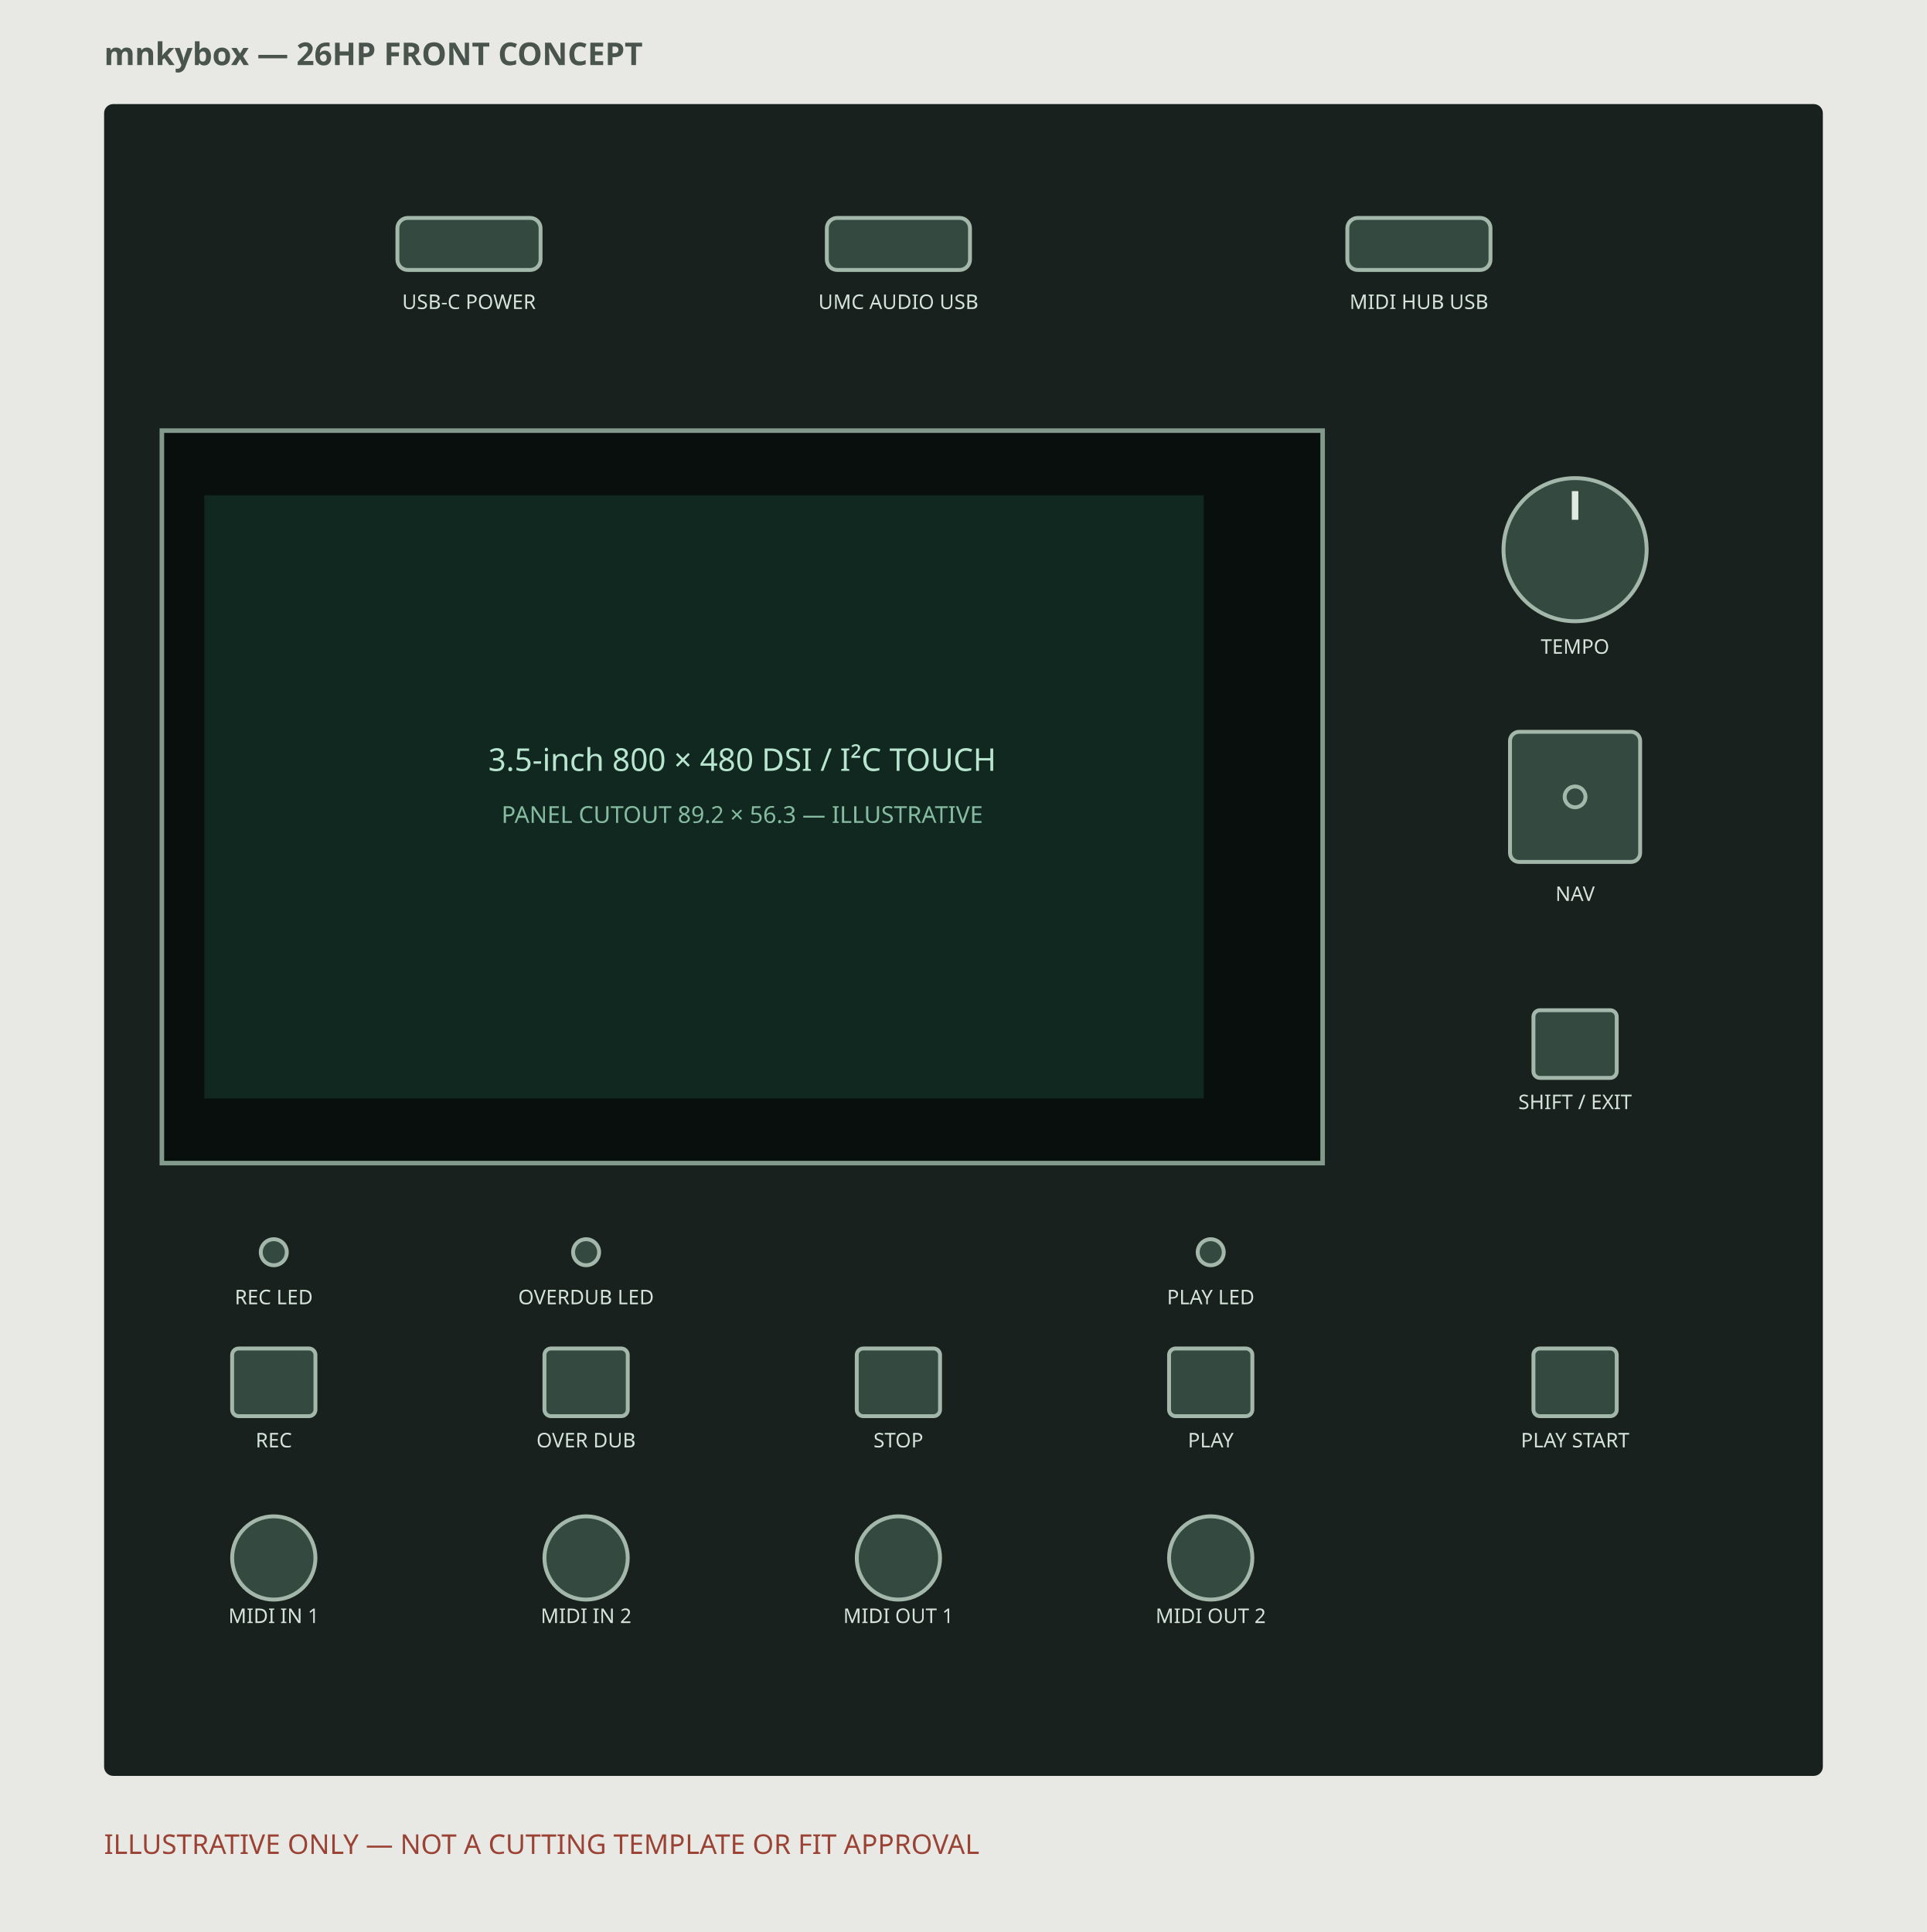
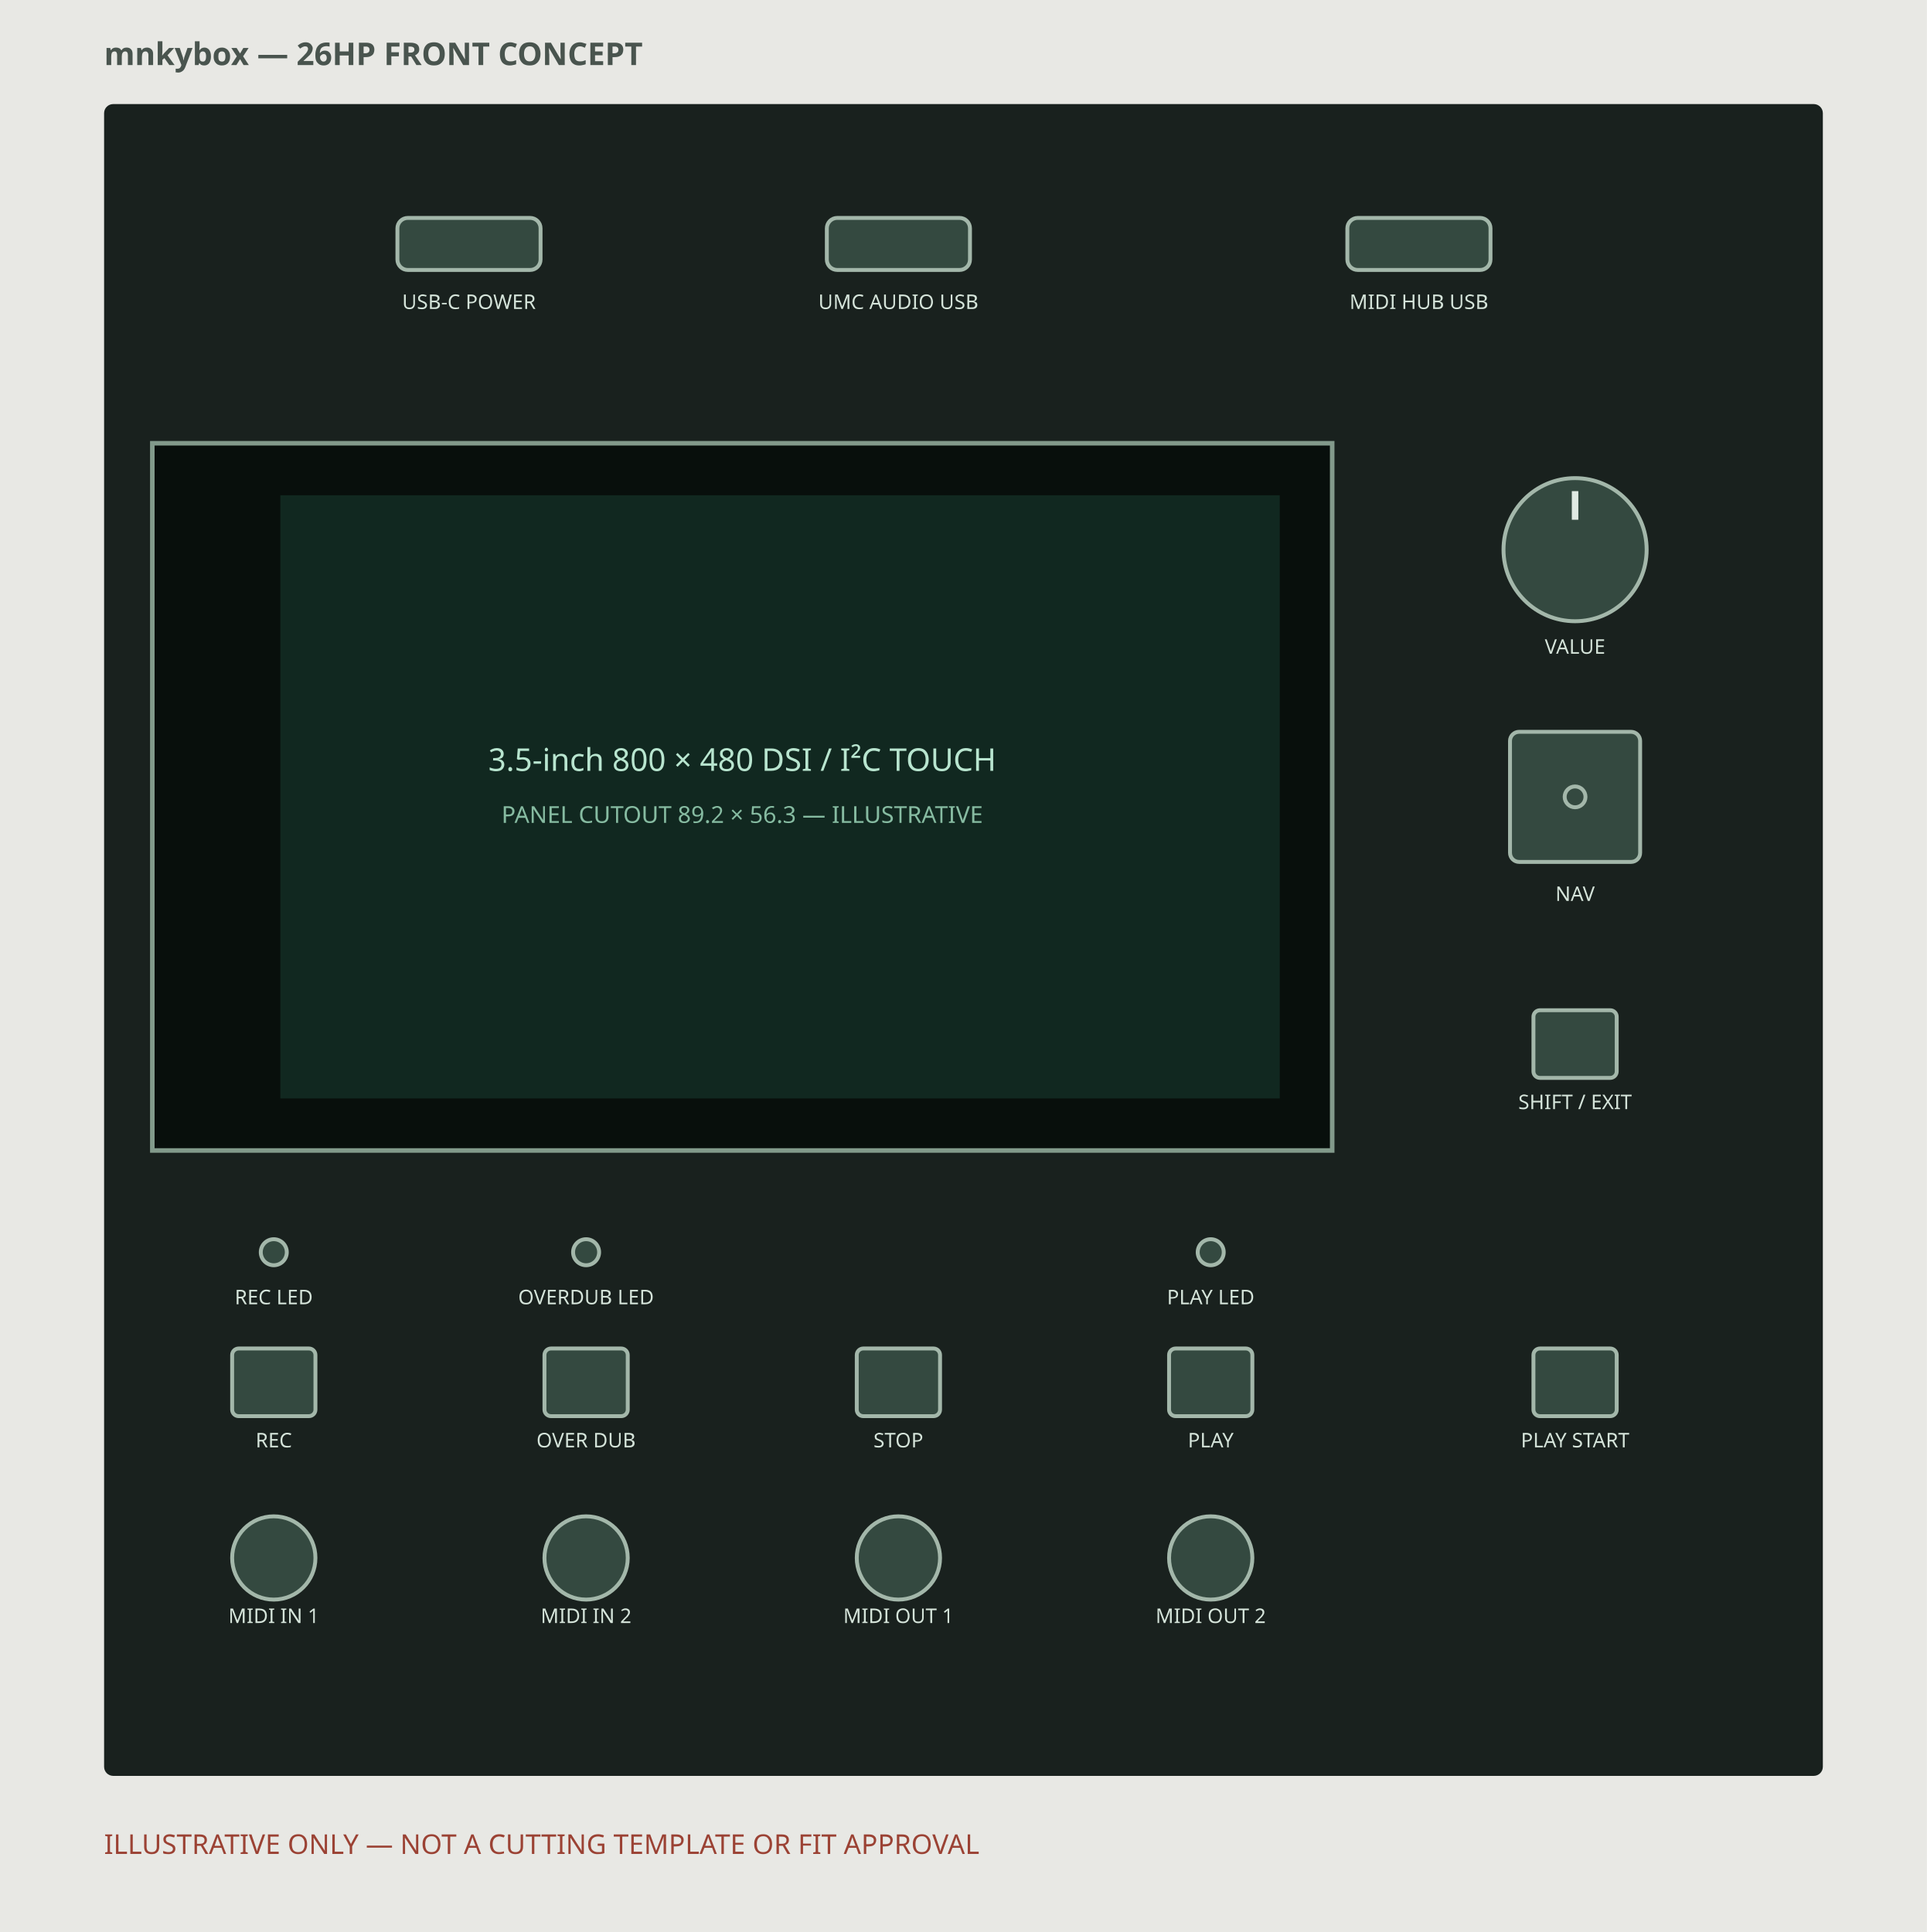
<svg xmlns="http://www.w3.org/2000/svg" viewBox="0 0 148.08 148.5">
  <rect width="100%" height="100%" fill="#e8e8e4" />
  <text x="8" y="5" font-family="sans-serif" font-size="2.4" font-weight="bold" fill="#49544e">mnkybox — 26HP FRONT CONCEPT</text>
  <g transform="translate(8 8)" font-family="sans-serif">
    <rect width="132.08" height="128.5" rx="0.7" fill="#19211e" />
-     <rect x="4.44" y="25.1" width="89.2" height="56.3" fill="#080f0c" stroke="#829a8b" stroke-width="0.35" />
-     <rect x="7.705" y="30.07" width="76.8" height="46.36" fill="#112820" />
+     <rect x="3.705" y="26.07" width="90.67" height="54.36" fill="#080f0c" stroke="#829a8b" stroke-width="0.35" />
+     <rect x="13.545" y="30.07" width="76.8" height="46.36" fill="#112820" />
    <text x="49.04" y="51.25" text-anchor="middle" fill="#b8e5cf" font-size="2.4">3.5-inch 800 × 480 DSI / I²C TOUCH</text>
    <text x="49.04" y="55.25" text-anchor="middle" fill="#86bba1" font-size="1.8">PANEL CUTOUT 89.2 × 56.3 — ILLUSTRATIVE</text>
    <g fill="#344940" stroke="#a3b7aa" stroke-width="0.3">
      <rect x="22.54" y="8.75" width="11" height="4" rx="0.8" />
    </g>
    <text x="28.04" y="15.75" text-anchor="middle" font-size="1.55" fill="#d5e4da">USB-C POWER</text>
    <g fill="#344940" stroke="#a3b7aa" stroke-width="0.3">
      <rect x="55.54" y="8.75" width="11" height="4" rx="0.8" />
    </g>
    <text x="61.04" y="15.75" text-anchor="middle" font-size="1.55" fill="#d5e4da">UMC AUDIO USB</text>
    <g fill="#344940" stroke="#a3b7aa" stroke-width="0.3">
      <rect x="95.54" y="8.75" width="11" height="4" rx="0.8" />
    </g>
    <text x="101.04" y="15.75" text-anchor="middle" font-size="1.55" fill="#d5e4da">MIDI HUB USB</text>
    <g fill="#344940" stroke="#a3b7aa" stroke-width="0.3">
      <circle cx="113.04" cy="34.25" r="5.5" />
      <path d="M 113.04 29.75 v 2.2" fill="none" stroke="#e0eae3" stroke-width="0.5" />
    </g>
-     <text x="113.04" y="42.25" text-anchor="middle" font-size="1.55" fill="#d5e4da">TEMPO</text>
+     <text x="113.04" y="42.25" text-anchor="middle" font-size="1.55" fill="#d5e4da">VALUE</text>
    <g fill="#344940" stroke="#a3b7aa" stroke-width="0.3">
      <rect x="108.04" y="48.25" width="10" height="10" rx="0.7" />
      <circle cx="113.04" cy="53.25" r="0.8" />
    </g>
    <text x="113.04" y="61.25" text-anchor="middle" font-size="1.55" fill="#d5e4da">NAV</text>
    <g fill="#344940" stroke="#a3b7aa" stroke-width="0.3">
      <rect x="109.84" y="69.65" width="6.4" height="5.2" rx="0.5" />
    </g>
    <text x="113.04" y="77.25" text-anchor="middle" font-size="1.55" fill="#d5e4da">SHIFT / EXIT</text>
    <g fill="#344940" stroke="#a3b7aa" stroke-width="0.3">
      <rect x="9.84" y="95.65" width="6.4" height="5.2" rx="0.5" />
    </g>
    <text x="13.04" y="103.25" text-anchor="middle" font-size="1.55" fill="#d5e4da">REC</text>
    <g fill="#344940" stroke="#a3b7aa" stroke-width="0.3">
      <rect x="33.84" y="95.65" width="6.4" height="5.2" rx="0.5" />
    </g>
    <text x="37.04" y="103.25" text-anchor="middle" font-size="1.55" fill="#d5e4da">OVER DUB</text>
    <g fill="#344940" stroke="#a3b7aa" stroke-width="0.3">
      <rect x="57.84" y="95.65" width="6.4" height="5.2" rx="0.5" />
    </g>
    <text x="61.04" y="103.25" text-anchor="middle" font-size="1.55" fill="#d5e4da">STOP</text>
    <g fill="#344940" stroke="#a3b7aa" stroke-width="0.3">
      <rect x="81.84" y="95.65" width="6.4" height="5.2" rx="0.5" />
    </g>
    <text x="85.04" y="103.25" text-anchor="middle" font-size="1.55" fill="#d5e4da">PLAY</text>
    <g fill="#344940" stroke="#a3b7aa" stroke-width="0.3">
      <rect x="109.84" y="95.65" width="6.4" height="5.2" rx="0.5" />
    </g>
    <text x="113.04" y="103.25" text-anchor="middle" font-size="1.55" fill="#d5e4da">PLAY START</text>
    <g fill="#344940" stroke="#a3b7aa" stroke-width="0.3">
      <circle cx="13.04" cy="88.25" r="1" />
    </g>
    <text x="13.04" y="92.25" text-anchor="middle" font-size="1.55" fill="#d5e4da">REC LED</text>
    <g fill="#344940" stroke="#a3b7aa" stroke-width="0.3">
      <circle cx="37.04" cy="88.25" r="1" />
    </g>
    <text x="37.04" y="92.25" text-anchor="middle" font-size="1.55" fill="#d5e4da">OVERDUB LED</text>
    <g fill="#344940" stroke="#a3b7aa" stroke-width="0.3">
      <circle cx="85.04" cy="88.25" r="1" />
    </g>
    <text x="85.04" y="92.25" text-anchor="middle" font-size="1.55" fill="#d5e4da">PLAY LED</text>
    <g fill="#344940" stroke="#a3b7aa" stroke-width="0.3">
      <circle cx="13.04" cy="111.75" r="3.2" />
    </g>
    <text x="13.04" y="116.75" text-anchor="middle" font-size="1.55" fill="#d5e4da">MIDI IN 1</text>
    <g fill="#344940" stroke="#a3b7aa" stroke-width="0.3">
      <circle cx="37.04" cy="111.75" r="3.2" />
    </g>
    <text x="37.04" y="116.75" text-anchor="middle" font-size="1.55" fill="#d5e4da">MIDI IN 2</text>
    <g fill="#344940" stroke="#a3b7aa" stroke-width="0.3">
      <circle cx="61.04" cy="111.75" r="3.2" />
    </g>
    <text x="61.04" y="116.75" text-anchor="middle" font-size="1.55" fill="#d5e4da">MIDI OUT 1</text>
    <g fill="#344940" stroke="#a3b7aa" stroke-width="0.3">
      <circle cx="85.04" cy="111.75" r="3.2" />
    </g>
    <text x="85.04" y="116.75" text-anchor="middle" font-size="1.55" fill="#d5e4da">MIDI OUT 2</text>
  </g>
  <text x="8" y="142.5" font-family="sans-serif" font-size="2.1" fill="#9b4234">ILLUSTRATIVE ONLY — NOT A CUTTING TEMPLATE OR FIT APPROVAL</text>
</svg>
